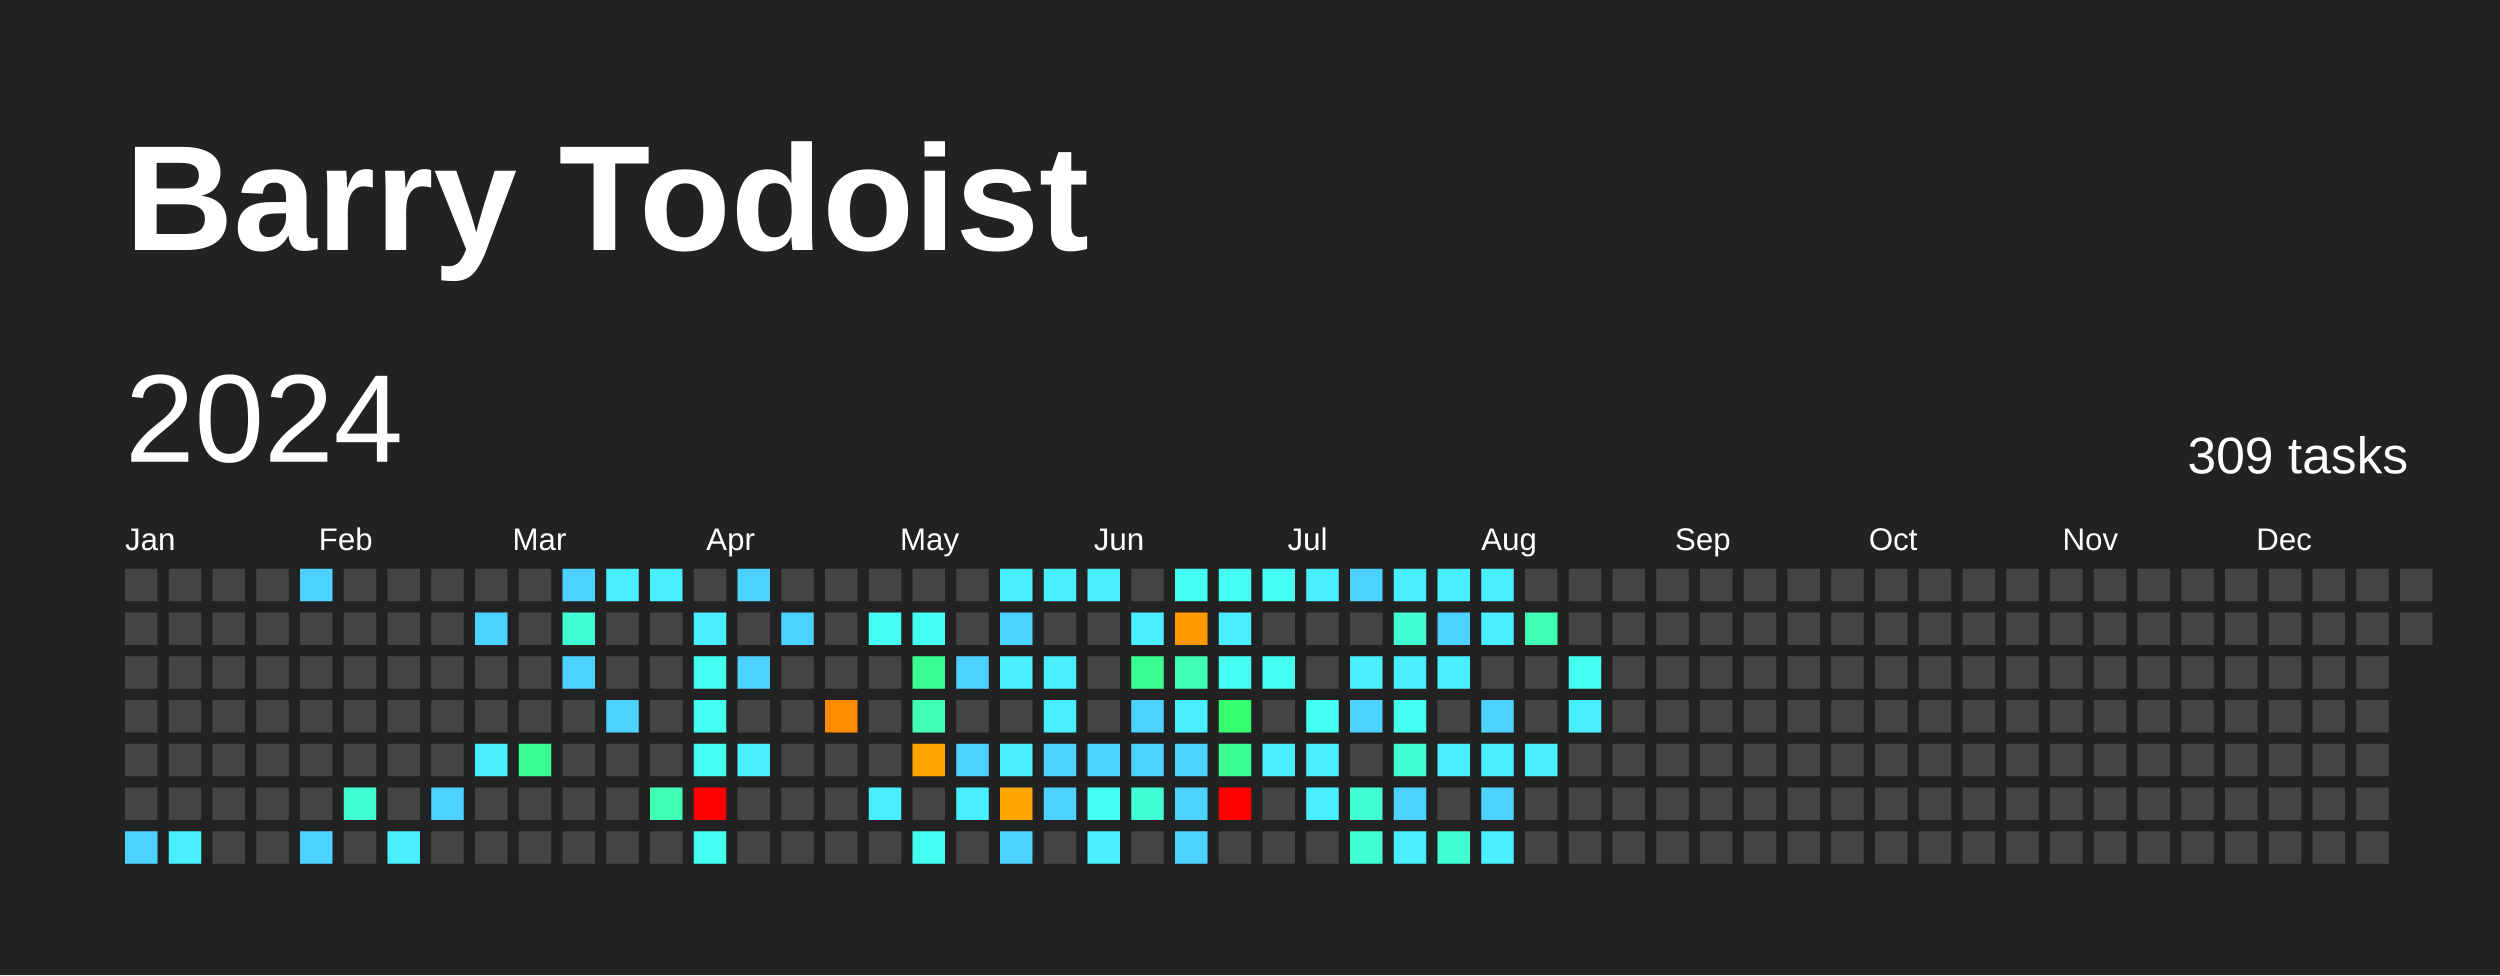
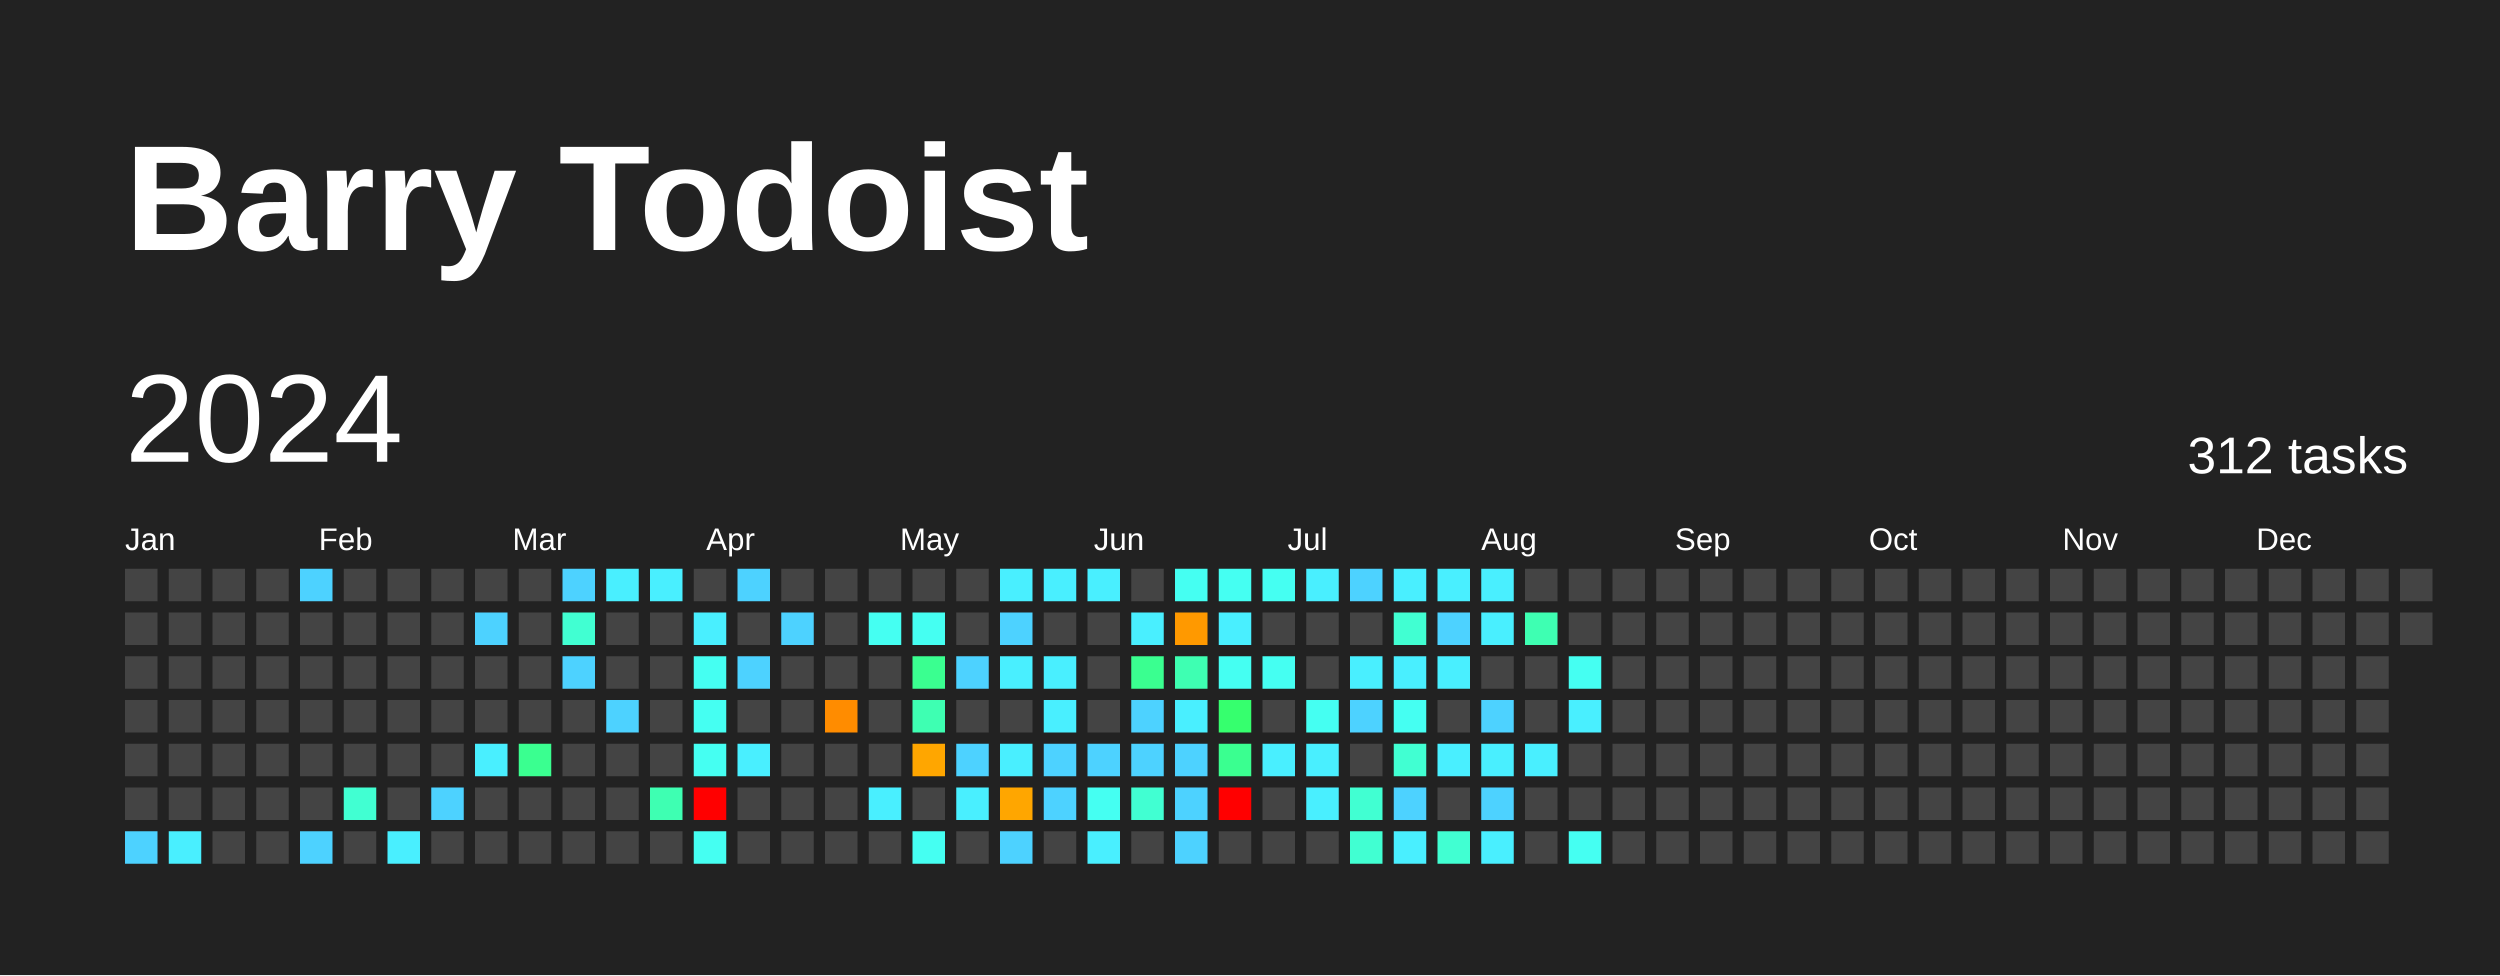
<svg xmlns="http://www.w3.org/2000/svg" baseProfile="full" height="78mm" version="1.1" viewBox="0,0,200,78" width="200mm">
  <defs />
  <rect fill="#222222" height="78" width="200" x="0" y="0" />
  <text fill="#FFFFFF" style="font-size:12px; font-family:Arial; font-weight:bold;" x="10" y="20">Barry Todoist</text>
  <text dominant-baseline="hanging" fill="#FFFFFF" style="font-size:10.0px; font-family:Arial;" x="10" y="30">2024</text>
-   <text dominant-baseline="hanging" fill="#FFFFFF" style="font-size:4.125px; font-family:Arial;" x="175" y="35">309 tasks</text>
+   <text dominant-baseline="hanging" fill="#FFFFFF" style="font-size:4.125px; font-family:Arial;" x="175" y="35">312 tasks</text>
  <text fill="#FFFFFF" style="font-size:2.5px; font-family:Arial" x="10.0" y="44">Jan</text>
  <text fill="#FFFFFF" style="font-size:2.5px; font-family:Arial" x="25.5" y="44">Feb</text>
  <text fill="#FFFFFF" style="font-size:2.5px; font-family:Arial" x="41.0" y="44">Mar</text>
  <text fill="#FFFFFF" style="font-size:2.5px; font-family:Arial" x="56.5" y="44">Apr</text>
  <text fill="#FFFFFF" style="font-size:2.5px; font-family:Arial" x="72.0" y="44">May</text>
  <text fill="#FFFFFF" style="font-size:2.5px; font-family:Arial" x="87.5" y="44">Jun</text>
  <text fill="#FFFFFF" style="font-size:2.5px; font-family:Arial" x="103.0" y="44">Jul</text>
  <text fill="#FFFFFF" style="font-size:2.5px; font-family:Arial" x="118.5" y="44">Aug</text>
  <text fill="#FFFFFF" style="font-size:2.5px; font-family:Arial" x="134.0" y="44">Sep</text>
  <text fill="#FFFFFF" style="font-size:2.5px; font-family:Arial" x="149.5" y="44">Oct</text>
  <text fill="#FFFFFF" style="font-size:2.5px; font-family:Arial" x="165.0" y="44">Nov</text>
  <text fill="#FFFFFF" style="font-size:2.5px; font-family:Arial" x="180.5" y="44">Dec</text>
  <rect fill="#444444" height="2.6" width="2.6" x="10.0" y="45.5" />
  <rect fill="#444444" height="2.6" width="2.6" x="10.0" y="49.0" />
  <rect fill="#444444" height="2.6" width="2.6" x="10.0" y="52.5" />
  <rect fill="#444444" height="2.6" width="2.6" x="10.0" y="56.0" />
  <rect fill="#444444" height="2.6" width="2.6" x="10.0" y="59.5" />
  <rect fill="#444444" height="2.6" width="2.6" x="10.0" y="63.0" />
  <rect fill="#4dd2ff" height="2.6" width="2.6" x="10.0" y="66.5" />
  <rect fill="#444444" height="2.6" width="2.6" x="13.5" y="45.5" />
  <rect fill="#444444" height="2.6" width="2.6" x="13.5" y="49.0" />
  <rect fill="#444444" height="2.6" width="2.6" x="13.5" y="52.5" />
  <rect fill="#444444" height="2.6" width="2.6" x="13.5" y="56.0" />
  <rect fill="#444444" height="2.6" width="2.6" x="13.5" y="59.5" />
  <rect fill="#444444" height="2.6" width="2.6" x="13.5" y="63.0" />
  <rect fill="#49efff" height="2.6" width="2.6" x="13.5" y="66.5" />
  <rect fill="#444444" height="2.6" width="2.6" x="17.0" y="45.5" />
  <rect fill="#444444" height="2.6" width="2.6" x="17.0" y="49.0" />
  <rect fill="#444444" height="2.6" width="2.6" x="17.0" y="52.5" />
  <rect fill="#444444" height="2.6" width="2.6" x="17.0" y="56.0" />
  <rect fill="#444444" height="2.6" width="2.6" x="17.0" y="59.5" />
  <rect fill="#444444" height="2.6" width="2.6" x="17.0" y="63.0" />
  <rect fill="#444444" height="2.6" width="2.6" x="17.0" y="66.5" />
  <rect fill="#444444" height="2.6" width="2.6" x="20.5" y="45.5" />
  <rect fill="#444444" height="2.6" width="2.6" x="20.5" y="49.0" />
  <rect fill="#444444" height="2.6" width="2.6" x="20.5" y="52.5" />
  <rect fill="#444444" height="2.6" width="2.6" x="20.5" y="56.0" />
  <rect fill="#444444" height="2.6" width="2.6" x="20.5" y="59.5" />
  <rect fill="#444444" height="2.6" width="2.6" x="20.5" y="63.0" />
  <rect fill="#444444" height="2.6" width="2.6" x="20.5" y="66.5" />
  <rect fill="#4dd2ff" height="2.6" width="2.6" x="24.0" y="45.5" />
  <rect fill="#444444" height="2.6" width="2.6" x="24.0" y="49.0" />
  <rect fill="#444444" height="2.6" width="2.6" x="24.0" y="52.5" />
  <rect fill="#444444" height="2.6" width="2.6" x="24.0" y="56.0" />
  <rect fill="#444444" height="2.6" width="2.6" x="24.0" y="59.5" />
  <rect fill="#444444" height="2.6" width="2.6" x="24.0" y="63.0" />
  <rect fill="#4dd2ff" height="2.6" width="2.6" x="24.0" y="66.5" />
  <rect fill="#444444" height="2.6" width="2.6" x="27.5" y="45.5" />
  <rect fill="#444444" height="2.6" width="2.6" x="27.5" y="49.0" />
  <rect fill="#444444" height="2.6" width="2.6" x="27.5" y="52.5" />
  <rect fill="#444444" height="2.6" width="2.6" x="27.5" y="56.0" />
  <rect fill="#444444" height="2.6" width="2.6" x="27.5" y="59.5" />
  <rect fill="#41ffd2" height="2.6" width="2.6" x="27.5" y="63.0" />
  <rect fill="#444444" height="2.6" width="2.6" x="27.5" y="66.5" />
  <rect fill="#444444" height="2.6" width="2.6" x="31.0" y="45.5" />
  <rect fill="#444444" height="2.6" width="2.6" x="31.0" y="49.0" />
  <rect fill="#444444" height="2.6" width="2.6" x="31.0" y="52.5" />
  <rect fill="#444444" height="2.6" width="2.6" x="31.0" y="56.0" />
  <rect fill="#444444" height="2.6" width="2.6" x="31.0" y="59.5" />
  <rect fill="#444444" height="2.6" width="2.6" x="31.0" y="63.0" />
  <rect fill="#49efff" height="2.6" width="2.6" x="31.0" y="66.5" />
  <rect fill="#444444" height="2.6" width="2.6" x="34.5" y="45.5" />
  <rect fill="#444444" height="2.6" width="2.6" x="34.5" y="49.0" />
  <rect fill="#444444" height="2.6" width="2.6" x="34.5" y="52.5" />
  <rect fill="#444444" height="2.6" width="2.6" x="34.5" y="56.0" />
  <rect fill="#444444" height="2.6" width="2.6" x="34.5" y="59.5" />
  <rect fill="#4dd2ff" height="2.6" width="2.6" x="34.5" y="63.0" />
  <rect fill="#444444" height="2.6" width="2.6" x="34.5" y="66.5" />
  <rect fill="#444444" height="2.6" width="2.6" x="38.0" y="45.5" />
  <rect fill="#4dd2ff" height="2.6" width="2.6" x="38.0" y="49.0" />
  <rect fill="#444444" height="2.6" width="2.6" x="38.0" y="52.5" />
  <rect fill="#444444" height="2.6" width="2.6" x="38.0" y="56.0" />
  <rect fill="#49efff" height="2.6" width="2.6" x="38.0" y="59.5" />
  <rect fill="#444444" height="2.6" width="2.6" x="38.0" y="63.0" />
  <rect fill="#444444" height="2.6" width="2.6" x="38.0" y="66.5" />
  <rect fill="#444444" height="2.6" width="2.6" x="41.5" y="45.5" />
  <rect fill="#444444" height="2.6" width="2.6" x="41.5" y="49.0" />
  <rect fill="#444444" height="2.6" width="2.6" x="41.5" y="52.5" />
  <rect fill="#444444" height="2.6" width="2.6" x="41.5" y="56.0" />
  <rect fill="#3aff90" height="2.6" width="2.6" x="41.5" y="59.5" />
  <rect fill="#444444" height="2.6" width="2.6" x="41.5" y="63.0" />
  <rect fill="#444444" height="2.6" width="2.6" x="41.5" y="66.5" />
  <rect fill="#4dd2ff" height="2.6" width="2.6" x="45.0" y="45.5" />
  <rect fill="#41ffd2" height="2.6" width="2.6" x="45.0" y="49.0" />
  <rect fill="#4dd2ff" height="2.6" width="2.6" x="45.0" y="52.5" />
  <rect fill="#444444" height="2.6" width="2.6" x="45.0" y="56.0" />
  <rect fill="#444444" height="2.6" width="2.6" x="45.0" y="59.5" />
  <rect fill="#444444" height="2.6" width="2.6" x="45.0" y="63.0" />
  <rect fill="#444444" height="2.6" width="2.6" x="45.0" y="66.5" />
  <rect fill="#49efff" height="2.6" width="2.6" x="48.5" y="45.5" />
  <rect fill="#444444" height="2.6" width="2.6" x="48.5" y="49.0" />
  <rect fill="#444444" height="2.6" width="2.6" x="48.5" y="52.5" />
  <rect fill="#4dd2ff" height="2.6" width="2.6" x="48.5" y="56.0" />
  <rect fill="#444444" height="2.6" width="2.6" x="48.5" y="59.5" />
  <rect fill="#444444" height="2.6" width="2.6" x="48.5" y="63.0" />
  <rect fill="#444444" height="2.6" width="2.6" x="48.5" y="66.5" />
  <rect fill="#49efff" height="2.6" width="2.6" x="52.0" y="45.5" />
  <rect fill="#444444" height="2.6" width="2.6" x="52.0" y="49.0" />
  <rect fill="#444444" height="2.6" width="2.6" x="52.0" y="52.5" />
  <rect fill="#444444" height="2.6" width="2.6" x="52.0" y="56.0" />
  <rect fill="#444444" height="2.6" width="2.6" x="52.0" y="59.5" />
  <rect fill="#3effb2" height="2.6" width="2.6" x="52.0" y="63.0" />
  <rect fill="#444444" height="2.6" width="2.6" x="52.0" y="66.5" />
  <rect fill="#444444" height="2.6" width="2.6" x="55.5" y="45.5" />
  <rect fill="#49efff" height="2.6" width="2.6" x="55.5" y="49.0" />
  <rect fill="#45fff2" height="2.6" width="2.6" x="55.5" y="52.5" />
  <rect fill="#45fff2" height="2.6" width="2.6" x="55.5" y="56.0" />
  <rect fill="#45fff2" height="2.6" width="2.6" x="55.5" y="59.5" />
  <rect fill="red" height="2.6" width="2.6" x="55.5" y="63.0" />
  <rect fill="#45fff2" height="2.6" width="2.6" x="55.5" y="66.5" />
  <rect fill="#4dd2ff" height="2.6" width="2.6" x="59.0" y="45.5" />
  <rect fill="#444444" height="2.6" width="2.6" x="59.0" y="49.0" />
  <rect fill="#4dd2ff" height="2.6" width="2.6" x="59.0" y="52.5" />
  <rect fill="#444444" height="2.6" width="2.6" x="59.0" y="56.0" />
  <rect fill="#49efff" height="2.6" width="2.6" x="59.0" y="59.5" />
  <rect fill="#444444" height="2.6" width="2.6" x="59.0" y="63.0" />
  <rect fill="#444444" height="2.6" width="2.6" x="59.0" y="66.5" />
  <rect fill="#444444" height="2.6" width="2.6" x="62.5" y="45.5" />
  <rect fill="#4dd2ff" height="2.6" width="2.6" x="62.5" y="49.0" />
  <rect fill="#444444" height="2.6" width="2.6" x="62.5" y="52.5" />
  <rect fill="#444444" height="2.6" width="2.6" x="62.5" y="56.0" />
  <rect fill="#444444" height="2.6" width="2.6" x="62.5" y="59.5" />
  <rect fill="#444444" height="2.6" width="2.6" x="62.5" y="63.0" />
  <rect fill="#444444" height="2.6" width="2.6" x="62.5" y="66.5" />
  <rect fill="#444444" height="2.6" width="2.6" x="66.0" y="45.5" />
  <rect fill="#444444" height="2.6" width="2.6" x="66.0" y="49.0" />
  <rect fill="#444444" height="2.6" width="2.6" x="66.0" y="52.5" />
  <rect fill="#ff8c00" height="2.6" width="2.6" x="66.0" y="56.0" />
  <rect fill="#444444" height="2.6" width="2.6" x="66.0" y="59.5" />
  <rect fill="#444444" height="2.6" width="2.6" x="66.0" y="63.0" />
  <rect fill="#444444" height="2.6" width="2.6" x="66.0" y="66.5" />
  <rect fill="#444444" height="2.6" width="2.6" x="69.5" y="45.5" />
  <rect fill="#45fff2" height="2.6" width="2.6" x="69.5" y="49.0" />
  <rect fill="#444444" height="2.6" width="2.6" x="69.5" y="52.5" />
  <rect fill="#444444" height="2.6" width="2.6" x="69.5" y="56.0" />
  <rect fill="#444444" height="2.6" width="2.6" x="69.5" y="59.5" />
  <rect fill="#49efff" height="2.6" width="2.6" x="69.5" y="63.0" />
  <rect fill="#444444" height="2.6" width="2.6" x="69.5" y="66.5" />
  <rect fill="#444444" height="2.6" width="2.6" x="73.0" y="45.5" />
  <rect fill="#45fff2" height="2.6" width="2.6" x="73.0" y="49.0" />
  <rect fill="#3aff90" height="2.6" width="2.6" x="73.0" y="52.5" />
  <rect fill="#3effb2" height="2.6" width="2.6" x="73.0" y="56.0" />
  <rect fill="#ffa600" height="2.6" width="2.6" x="73.0" y="59.5" />
  <rect fill="#444444" height="2.6" width="2.6" x="73.0" y="63.0" />
  <rect fill="#45fff2" height="2.6" width="2.6" x="73.0" y="66.5" />
  <rect fill="#444444" height="2.6" width="2.6" x="76.5" y="45.5" />
  <rect fill="#444444" height="2.6" width="2.6" x="76.5" y="49.0" />
  <rect fill="#4dd2ff" height="2.6" width="2.6" x="76.5" y="52.5" />
  <rect fill="#444444" height="2.6" width="2.6" x="76.5" y="56.0" />
  <rect fill="#4dd2ff" height="2.6" width="2.6" x="76.5" y="59.5" />
  <rect fill="#49efff" height="2.6" width="2.6" x="76.5" y="63.0" />
  <rect fill="#444444" height="2.6" width="2.6" x="76.5" y="66.5" />
  <rect fill="#49efff" height="2.6" width="2.6" x="80.0" y="45.5" />
  <rect fill="#4dd2ff" height="2.6" width="2.6" x="80.0" y="49.0" />
  <rect fill="#49efff" height="2.6" width="2.6" x="80.0" y="52.5" />
  <rect fill="#444444" height="2.6" width="2.6" x="80.0" y="56.0" />
  <rect fill="#49efff" height="2.6" width="2.6" x="80.0" y="59.5" />
  <rect fill="#ffa600" height="2.6" width="2.6" x="80.0" y="63.0" />
  <rect fill="#4dd2ff" height="2.6" width="2.6" x="80.0" y="66.5" />
  <rect fill="#49efff" height="2.6" width="2.6" x="83.5" y="45.5" />
  <rect fill="#444444" height="2.6" width="2.6" x="83.5" y="49.0" />
  <rect fill="#49efff" height="2.6" width="2.6" x="83.5" y="52.5" />
  <rect fill="#49efff" height="2.6" width="2.6" x="83.5" y="56.0" />
  <rect fill="#4dd2ff" height="2.6" width="2.6" x="83.5" y="59.5" />
  <rect fill="#4dd2ff" height="2.6" width="2.6" x="83.5" y="63.0" />
  <rect fill="#444444" height="2.6" width="2.6" x="83.5" y="66.5" />
  <rect fill="#49efff" height="2.6" width="2.6" x="87.0" y="45.5" />
  <rect fill="#444444" height="2.6" width="2.6" x="87.0" y="49.0" />
  <rect fill="#444444" height="2.6" width="2.6" x="87.0" y="52.5" />
  <rect fill="#444444" height="2.6" width="2.6" x="87.0" y="56.0" />
  <rect fill="#4dd2ff" height="2.6" width="2.6" x="87.0" y="59.5" />
  <rect fill="#45fff2" height="2.6" width="2.6" x="87.0" y="63.0" />
  <rect fill="#49efff" height="2.6" width="2.6" x="87.0" y="66.5" />
  <rect fill="#444444" height="2.6" width="2.6" x="90.5" y="45.5" />
  <rect fill="#49efff" height="2.6" width="2.6" x="90.5" y="49.0" />
  <rect fill="#3aff90" height="2.6" width="2.6" x="90.5" y="52.5" />
  <rect fill="#4dd2ff" height="2.6" width="2.6" x="90.5" y="56.0" />
  <rect fill="#4dd2ff" height="2.6" width="2.6" x="90.5" y="59.5" />
  <rect fill="#41ffd2" height="2.6" width="2.6" x="90.5" y="63.0" />
  <rect fill="#444444" height="2.6" width="2.6" x="90.5" y="66.5" />
  <rect fill="#45fff2" height="2.6" width="2.6" x="94.0" y="45.5" />
  <rect fill="#ff9900" height="2.6" width="2.6" x="94.0" y="49.0" />
  <rect fill="#3effb2" height="2.6" width="2.6" x="94.0" y="52.5" />
  <rect fill="#49efff" height="2.6" width="2.6" x="94.0" y="56.0" />
  <rect fill="#4dd2ff" height="2.6" width="2.6" x="94.0" y="59.5" />
  <rect fill="#4dd2ff" height="2.6" width="2.6" x="94.0" y="63.0" />
  <rect fill="#4dd2ff" height="2.6" width="2.6" x="94.0" y="66.5" />
  <rect fill="#45fff2" height="2.6" width="2.6" x="97.5" y="45.5" />
  <rect fill="#49efff" height="2.6" width="2.6" x="97.5" y="49.0" />
  <rect fill="#45fff2" height="2.6" width="2.6" x="97.5" y="52.5" />
  <rect fill="#36ff6e" height="2.6" width="2.6" x="97.5" y="56.0" />
  <rect fill="#3aff90" height="2.6" width="2.6" x="97.5" y="59.5" />
  <rect fill="red" height="2.6" width="2.6" x="97.5" y="63.0" />
  <rect fill="#444444" height="2.6" width="2.6" x="97.5" y="66.5" />
  <rect fill="#45fff2" height="2.6" width="2.6" x="101.0" y="45.5" />
  <rect fill="#444444" height="2.6" width="2.6" x="101.0" y="49.0" />
  <rect fill="#45fff2" height="2.6" width="2.6" x="101.0" y="52.5" />
  <rect fill="#444444" height="2.6" width="2.6" x="101.0" y="56.0" />
  <rect fill="#49efff" height="2.6" width="2.6" x="101.0" y="59.5" />
  <rect fill="#444444" height="2.6" width="2.6" x="101.0" y="63.0" />
  <rect fill="#444444" height="2.6" width="2.6" x="101.0" y="66.5" />
  <rect fill="#49efff" height="2.6" width="2.6" x="104.5" y="45.5" />
  <rect fill="#444444" height="2.6" width="2.6" x="104.5" y="49.0" />
  <rect fill="#444444" height="2.6" width="2.6" x="104.5" y="52.5" />
  <rect fill="#45fff2" height="2.6" width="2.6" x="104.5" y="56.0" />
  <rect fill="#49efff" height="2.6" width="2.6" x="104.5" y="59.5" />
  <rect fill="#49efff" height="2.6" width="2.6" x="104.5" y="63.0" />
  <rect fill="#444444" height="2.6" width="2.6" x="104.5" y="66.5" />
  <rect fill="#4dd2ff" height="2.6" width="2.6" x="108.0" y="45.5" />
  <rect fill="#444444" height="2.6" width="2.6" x="108.0" y="49.0" />
  <rect fill="#49efff" height="2.6" width="2.6" x="108.0" y="52.5" />
  <rect fill="#4dd2ff" height="2.6" width="2.6" x="108.0" y="56.0" />
  <rect fill="#444444" height="2.6" width="2.6" x="108.0" y="59.5" />
  <rect fill="#41ffd2" height="2.6" width="2.6" x="108.0" y="63.0" />
  <rect fill="#41ffd2" height="2.6" width="2.6" x="108.0" y="66.5" />
  <rect fill="#49efff" height="2.6" width="2.6" x="111.5" y="45.5" />
  <rect fill="#41ffd2" height="2.6" width="2.6" x="111.5" y="49.0" />
  <rect fill="#49efff" height="2.6" width="2.6" x="111.5" y="52.5" />
  <rect fill="#45fff2" height="2.6" width="2.6" x="111.5" y="56.0" />
  <rect fill="#41ffd2" height="2.6" width="2.6" x="111.5" y="59.5" />
  <rect fill="#4dd2ff" height="2.6" width="2.6" x="111.5" y="63.0" />
  <rect fill="#49efff" height="2.6" width="2.6" x="111.5" y="66.5" />
  <rect fill="#49efff" height="2.6" width="2.6" x="115.0" y="45.5" />
  <rect fill="#4dd2ff" height="2.6" width="2.6" x="115.0" y="49.0" />
  <rect fill="#49efff" height="2.6" width="2.6" x="115.0" y="52.5" />
  <rect fill="#444444" height="2.6" width="2.6" x="115.0" y="56.0" />
  <rect fill="#49efff" height="2.6" width="2.6" x="115.0" y="59.5" />
  <rect fill="#444444" height="2.6" width="2.6" x="115.0" y="63.0" />
  <rect fill="#41ffd2" height="2.6" width="2.6" x="115.0" y="66.5" />
  <rect fill="#49efff" height="2.6" width="2.6" x="118.5" y="45.5" />
  <rect fill="#49efff" height="2.6" width="2.6" x="118.5" y="49.0" />
  <rect fill="#444444" height="2.6" width="2.6" x="118.5" y="52.5" />
  <rect fill="#4dd2ff" height="2.6" width="2.6" x="118.5" y="56.0" />
  <rect fill="#49efff" height="2.6" width="2.6" x="118.5" y="59.5" />
  <rect fill="#4dd2ff" height="2.6" width="2.6" x="118.5" y="63.0" />
  <rect fill="#49efff" height="2.6" width="2.6" x="118.5" y="66.5" />
  <rect fill="#444444" height="2.6" width="2.6" x="122.0" y="45.5" />
  <rect fill="#3effb2" height="2.6" width="2.6" x="122.0" y="49.0" />
  <rect fill="#444444" height="2.6" width="2.6" x="122.0" y="52.5" />
  <rect fill="#444444" height="2.6" width="2.6" x="122.0" y="56.0" />
  <rect fill="#49efff" height="2.6" width="2.6" x="122.0" y="59.5" />
  <rect fill="#444444" height="2.6" width="2.6" x="122.0" y="63.0" />
  <rect fill="#444444" height="2.6" width="2.6" x="122.0" y="66.5" />
  <rect fill="#444444" height="2.6" width="2.6" x="125.5" y="45.5" />
  <rect fill="#444444" height="2.6" width="2.6" x="125.5" y="49.0" />
  <rect fill="#45fff2" height="2.6" width="2.6" x="125.5" y="52.5" />
  <rect fill="#49efff" height="2.6" width="2.6" x="125.5" y="56.0" />
  <rect fill="#444444" height="2.6" width="2.6" x="125.5" y="59.5" />
  <rect fill="#444444" height="2.6" width="2.6" x="125.5" y="63.0" />
-   <rect fill="#444444" height="2.6" width="2.6" x="125.5" y="66.5" />
+   <rect fill="#45fff2" height="2.6" width="2.6" x="125.5" y="66.5" />
  <rect fill="#444444" height="2.6" width="2.6" x="129.0" y="45.5" />
  <rect fill="#444444" height="2.6" width="2.6" x="129.0" y="49.0" />
  <rect fill="#444444" height="2.6" width="2.6" x="129.0" y="52.5" />
  <rect fill="#444444" height="2.6" width="2.6" x="129.0" y="56.0" />
  <rect fill="#444444" height="2.6" width="2.6" x="129.0" y="59.5" />
  <rect fill="#444444" height="2.6" width="2.6" x="129.0" y="63.0" />
  <rect fill="#444444" height="2.6" width="2.6" x="129.0" y="66.5" />
  <rect fill="#444444" height="2.6" width="2.6" x="132.5" y="45.5" />
  <rect fill="#444444" height="2.6" width="2.6" x="132.5" y="49.0" />
  <rect fill="#444444" height="2.6" width="2.6" x="132.5" y="52.5" />
  <rect fill="#444444" height="2.6" width="2.6" x="132.5" y="56.0" />
  <rect fill="#444444" height="2.6" width="2.6" x="132.5" y="59.5" />
  <rect fill="#444444" height="2.6" width="2.6" x="132.5" y="63.0" />
  <rect fill="#444444" height="2.6" width="2.6" x="132.5" y="66.5" />
  <rect fill="#444444" height="2.6" width="2.6" x="136.0" y="45.5" />
  <rect fill="#444444" height="2.6" width="2.6" x="136.0" y="49.0" />
  <rect fill="#444444" height="2.6" width="2.6" x="136.0" y="52.5" />
  <rect fill="#444444" height="2.6" width="2.6" x="136.0" y="56.0" />
  <rect fill="#444444" height="2.6" width="2.6" x="136.0" y="59.5" />
  <rect fill="#444444" height="2.6" width="2.6" x="136.0" y="63.0" />
  <rect fill="#444444" height="2.6" width="2.6" x="136.0" y="66.5" />
  <rect fill="#444444" height="2.6" width="2.6" x="139.5" y="45.5" />
  <rect fill="#444444" height="2.6" width="2.6" x="139.5" y="49.0" />
  <rect fill="#444444" height="2.6" width="2.6" x="139.5" y="52.5" />
  <rect fill="#444444" height="2.6" width="2.6" x="139.5" y="56.0" />
  <rect fill="#444444" height="2.6" width="2.6" x="139.5" y="59.5" />
  <rect fill="#444444" height="2.6" width="2.6" x="139.5" y="63.0" />
  <rect fill="#444444" height="2.6" width="2.6" x="139.5" y="66.5" />
  <rect fill="#444444" height="2.6" width="2.6" x="143.0" y="45.5" />
  <rect fill="#444444" height="2.6" width="2.6" x="143.0" y="49.0" />
  <rect fill="#444444" height="2.6" width="2.6" x="143.0" y="52.5" />
  <rect fill="#444444" height="2.6" width="2.6" x="143.0" y="56.0" />
  <rect fill="#444444" height="2.6" width="2.6" x="143.0" y="59.5" />
  <rect fill="#444444" height="2.6" width="2.6" x="143.0" y="63.0" />
  <rect fill="#444444" height="2.6" width="2.6" x="143.0" y="66.5" />
  <rect fill="#444444" height="2.6" width="2.6" x="146.5" y="45.5" />
  <rect fill="#444444" height="2.6" width="2.6" x="146.5" y="49.0" />
  <rect fill="#444444" height="2.6" width="2.6" x="146.5" y="52.5" />
  <rect fill="#444444" height="2.6" width="2.6" x="146.5" y="56.0" />
  <rect fill="#444444" height="2.6" width="2.6" x="146.5" y="59.5" />
  <rect fill="#444444" height="2.6" width="2.6" x="146.5" y="63.0" />
  <rect fill="#444444" height="2.6" width="2.6" x="146.5" y="66.5" />
  <rect fill="#444444" height="2.6" width="2.6" x="150.0" y="45.5" />
  <rect fill="#444444" height="2.6" width="2.6" x="150.0" y="49.0" />
  <rect fill="#444444" height="2.6" width="2.6" x="150.0" y="52.5" />
  <rect fill="#444444" height="2.6" width="2.6" x="150.0" y="56.0" />
  <rect fill="#444444" height="2.6" width="2.6" x="150.0" y="59.5" />
  <rect fill="#444444" height="2.6" width="2.6" x="150.0" y="63.0" />
  <rect fill="#444444" height="2.6" width="2.6" x="150.0" y="66.5" />
  <rect fill="#444444" height="2.6" width="2.6" x="153.5" y="45.5" />
  <rect fill="#444444" height="2.6" width="2.6" x="153.5" y="49.0" />
  <rect fill="#444444" height="2.6" width="2.6" x="153.5" y="52.5" />
  <rect fill="#444444" height="2.6" width="2.6" x="153.5" y="56.0" />
  <rect fill="#444444" height="2.6" width="2.6" x="153.5" y="59.5" />
  <rect fill="#444444" height="2.6" width="2.6" x="153.5" y="63.0" />
  <rect fill="#444444" height="2.6" width="2.6" x="153.5" y="66.5" />
  <rect fill="#444444" height="2.6" width="2.6" x="157.0" y="45.5" />
  <rect fill="#444444" height="2.6" width="2.6" x="157.0" y="49.0" />
  <rect fill="#444444" height="2.6" width="2.6" x="157.0" y="52.5" />
  <rect fill="#444444" height="2.6" width="2.6" x="157.0" y="56.0" />
  <rect fill="#444444" height="2.6" width="2.6" x="157.0" y="59.5" />
  <rect fill="#444444" height="2.6" width="2.6" x="157.0" y="63.0" />
  <rect fill="#444444" height="2.6" width="2.6" x="157.0" y="66.5" />
  <rect fill="#444444" height="2.6" width="2.6" x="160.5" y="45.5" />
  <rect fill="#444444" height="2.6" width="2.6" x="160.5" y="49.0" />
  <rect fill="#444444" height="2.6" width="2.6" x="160.5" y="52.5" />
  <rect fill="#444444" height="2.6" width="2.6" x="160.5" y="56.0" />
  <rect fill="#444444" height="2.6" width="2.6" x="160.5" y="59.5" />
  <rect fill="#444444" height="2.6" width="2.6" x="160.5" y="63.0" />
  <rect fill="#444444" height="2.6" width="2.6" x="160.5" y="66.5" />
  <rect fill="#444444" height="2.6" width="2.6" x="164.0" y="45.5" />
  <rect fill="#444444" height="2.6" width="2.6" x="164.0" y="49.0" />
  <rect fill="#444444" height="2.6" width="2.6" x="164.0" y="52.5" />
  <rect fill="#444444" height="2.6" width="2.6" x="164.0" y="56.0" />
  <rect fill="#444444" height="2.6" width="2.6" x="164.0" y="59.5" />
  <rect fill="#444444" height="2.6" width="2.6" x="164.0" y="63.0" />
  <rect fill="#444444" height="2.6" width="2.6" x="164.0" y="66.5" />
  <rect fill="#444444" height="2.6" width="2.6" x="167.5" y="45.5" />
  <rect fill="#444444" height="2.6" width="2.6" x="167.5" y="49.0" />
  <rect fill="#444444" height="2.6" width="2.6" x="167.5" y="52.5" />
  <rect fill="#444444" height="2.6" width="2.6" x="167.5" y="56.0" />
  <rect fill="#444444" height="2.6" width="2.6" x="167.5" y="59.5" />
  <rect fill="#444444" height="2.6" width="2.6" x="167.5" y="63.0" />
  <rect fill="#444444" height="2.6" width="2.6" x="167.5" y="66.5" />
  <rect fill="#444444" height="2.6" width="2.6" x="171.0" y="45.5" />
  <rect fill="#444444" height="2.6" width="2.6" x="171.0" y="49.0" />
  <rect fill="#444444" height="2.6" width="2.6" x="171.0" y="52.5" />
  <rect fill="#444444" height="2.6" width="2.6" x="171.0" y="56.0" />
  <rect fill="#444444" height="2.6" width="2.6" x="171.0" y="59.5" />
  <rect fill="#444444" height="2.6" width="2.6" x="171.0" y="63.0" />
  <rect fill="#444444" height="2.6" width="2.6" x="171.0" y="66.5" />
  <rect fill="#444444" height="2.6" width="2.6" x="174.5" y="45.5" />
  <rect fill="#444444" height="2.6" width="2.6" x="174.5" y="49.0" />
  <rect fill="#444444" height="2.6" width="2.6" x="174.5" y="52.5" />
  <rect fill="#444444" height="2.6" width="2.6" x="174.5" y="56.0" />
  <rect fill="#444444" height="2.6" width="2.6" x="174.5" y="59.5" />
  <rect fill="#444444" height="2.6" width="2.6" x="174.5" y="63.0" />
  <rect fill="#444444" height="2.6" width="2.6" x="174.5" y="66.5" />
  <rect fill="#444444" height="2.6" width="2.6" x="178.0" y="45.5" />
  <rect fill="#444444" height="2.6" width="2.6" x="178.0" y="49.0" />
  <rect fill="#444444" height="2.6" width="2.6" x="178.0" y="52.5" />
  <rect fill="#444444" height="2.6" width="2.6" x="178.0" y="56.0" />
  <rect fill="#444444" height="2.6" width="2.6" x="178.0" y="59.5" />
  <rect fill="#444444" height="2.6" width="2.6" x="178.0" y="63.0" />
  <rect fill="#444444" height="2.6" width="2.6" x="178.0" y="66.5" />
  <rect fill="#444444" height="2.6" width="2.6" x="181.5" y="45.5" />
  <rect fill="#444444" height="2.6" width="2.6" x="181.5" y="49.0" />
  <rect fill="#444444" height="2.6" width="2.6" x="181.5" y="52.5" />
  <rect fill="#444444" height="2.6" width="2.6" x="181.5" y="56.0" />
  <rect fill="#444444" height="2.6" width="2.6" x="181.5" y="59.5" />
  <rect fill="#444444" height="2.6" width="2.6" x="181.5" y="63.0" />
  <rect fill="#444444" height="2.6" width="2.6" x="181.5" y="66.5" />
  <rect fill="#444444" height="2.6" width="2.6" x="185.0" y="45.5" />
  <rect fill="#444444" height="2.6" width="2.6" x="185.0" y="49.0" />
  <rect fill="#444444" height="2.6" width="2.6" x="185.0" y="52.5" />
  <rect fill="#444444" height="2.6" width="2.6" x="185.0" y="56.0" />
  <rect fill="#444444" height="2.6" width="2.6" x="185.0" y="59.5" />
  <rect fill="#444444" height="2.6" width="2.6" x="185.0" y="63.0" />
  <rect fill="#444444" height="2.6" width="2.6" x="185.0" y="66.5" />
  <rect fill="#444444" height="2.6" width="2.6" x="188.5" y="45.5" />
  <rect fill="#444444" height="2.6" width="2.6" x="188.5" y="49.0" />
  <rect fill="#444444" height="2.6" width="2.6" x="188.5" y="52.5" />
  <rect fill="#444444" height="2.6" width="2.6" x="188.5" y="56.0" />
  <rect fill="#444444" height="2.6" width="2.6" x="188.5" y="59.5" />
  <rect fill="#444444" height="2.6" width="2.6" x="188.5" y="63.0" />
  <rect fill="#444444" height="2.6" width="2.6" x="188.5" y="66.5" />
  <rect fill="#444444" height="2.6" width="2.6" x="192.0" y="45.5" />
  <rect fill="#444444" height="2.6" width="2.6" x="192.0" y="49.0" />
</svg>
